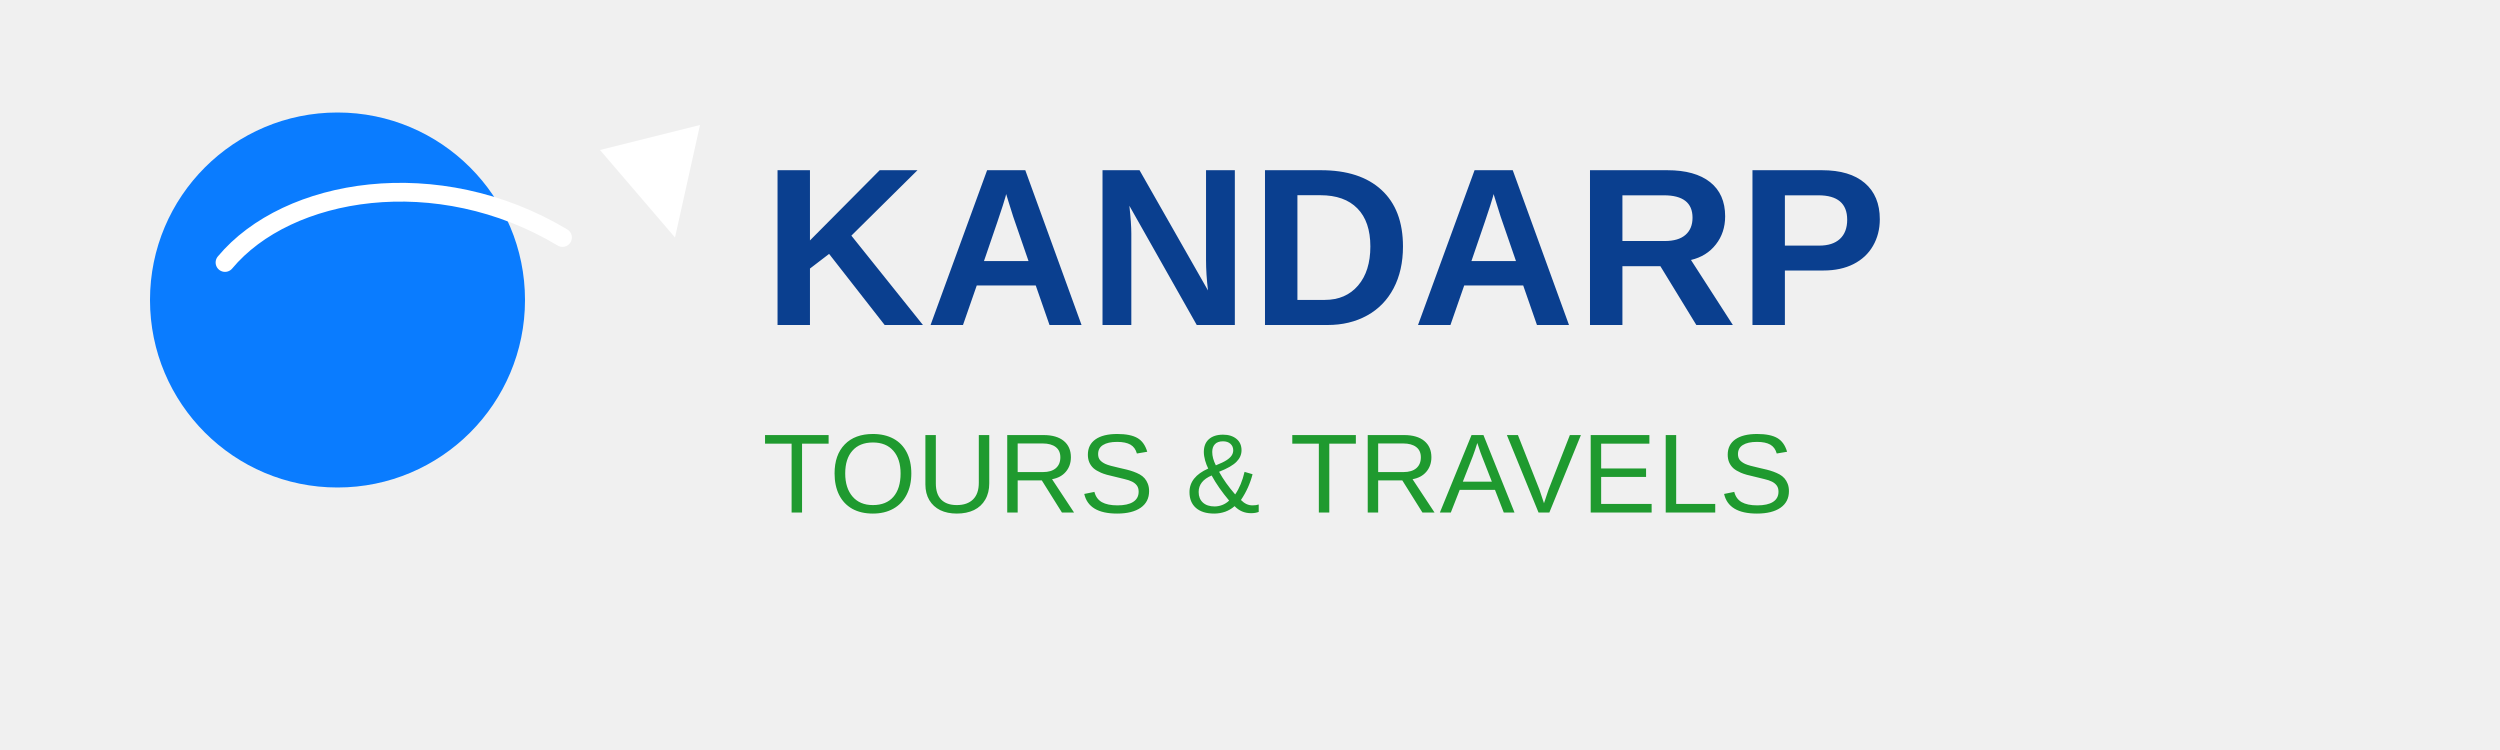
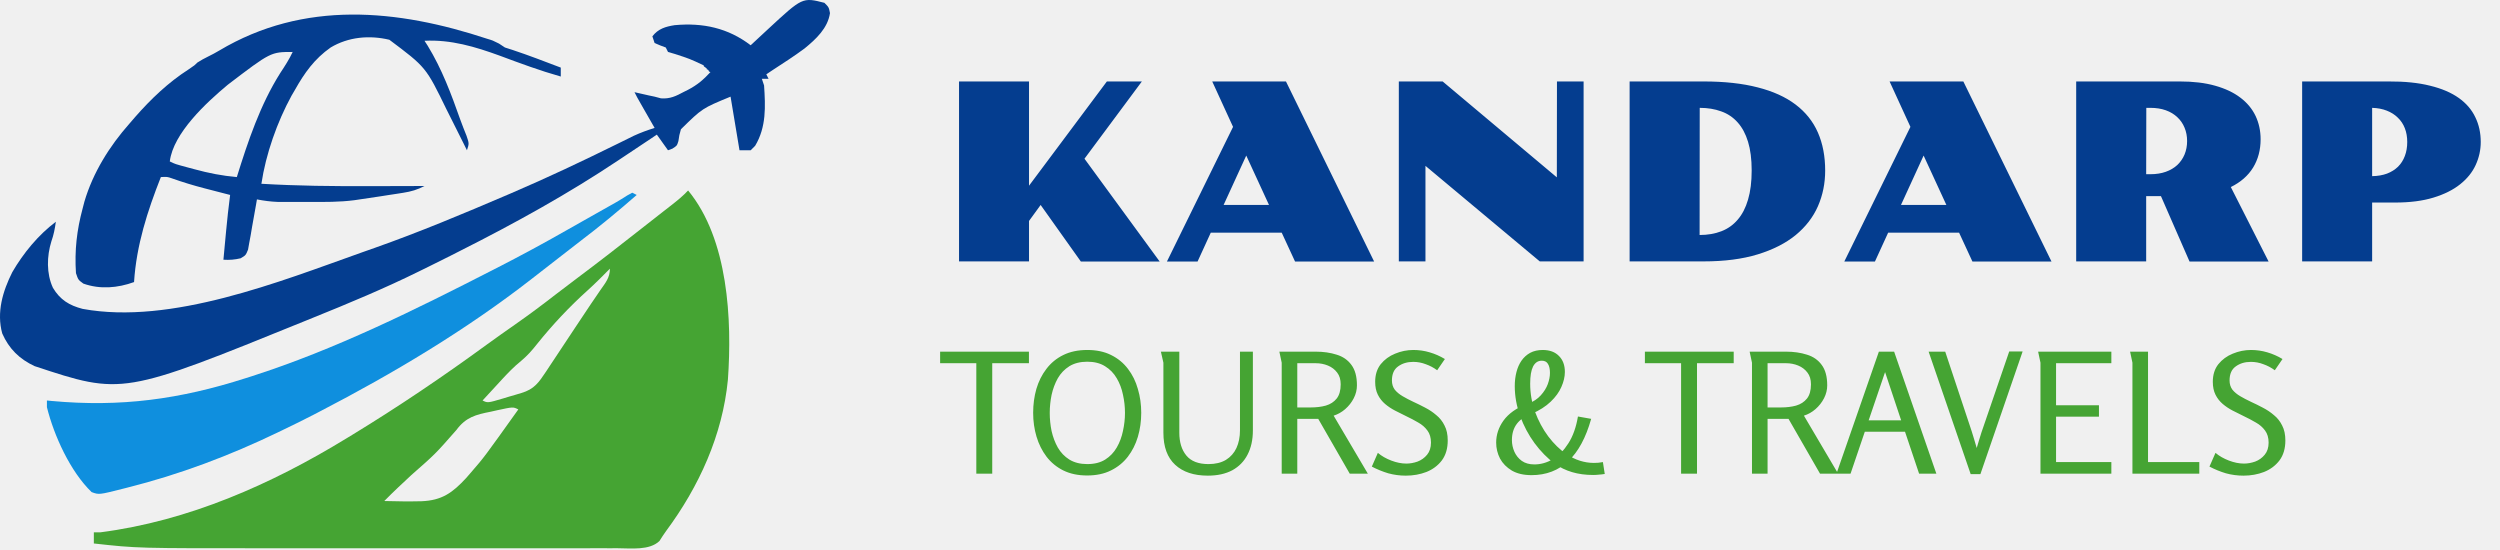
- <svg xmlns="http://www.w3.org/2000/svg" width="400" height="120" viewBox="0 0 400 120">
-   <defs>
-     <linearGradient id="g" x1="0" x2="1">
-       <stop offset="0" stop-color="#0a7cff" />
-       <stop offset="1" stop-color="#0ab3ff" />
-     </linearGradient>
-   </defs>
-   <rect width="100%" height="100%" fill="none" />
-   <g transform="translate(12,12)">
-     <g transform="translate(0,6)">
-       <circle cx="42" cy="30" r="30" fill="#0a7cff" />
-       <path d="M24 24 C34 12, 58 8, 78 20" stroke="#fff" stroke-width="3" fill="none" stroke-linecap="round" />
-       <path d="M84 6 L100 2 L96 20 Z" fill="#fff" />
-     </g>
-     <g transform="translate(110,12)">
-       <text x="0" y="28" font-family="Poppins, Arial, sans-serif" font-size="36" fill="#0a3f8f" font-weight="700">KANDARP</text>
-       <text x="0" y="58" font-family="Poppins, Arial, sans-serif" font-size="18" fill="#1f9a2f">TOURS &amp; TRAVELS</text>
-     </g>
-   </g>
+ <svg xmlns="http://www.w3.org/2000/svg" width="1119" height="246" viewBox="0 0 1119 246" fill="none">
+   <path d="M369.001 1.26C371.001 3.26 371.001 3.26 371.501 5.885C370.504 12.617 365.254 17.503 360.134 21.681C355.556 25.069 350.777 28.16 346.001 31.26C344.516 32.25 344.516 32.25 343.001 33.26C343.331 33.92 343.661 34.58 344.001 35.26C343.011 35.26 342.021 35.26 341.001 35.26C341.331 36.25 341.661 37.24 342.001 38.26C342.618 47.728 343.051 56.837 338.001 65.26C337.341 65.92 336.681 66.58 336.001 67.26C334.351 67.26 332.701 67.26 331.001 67.26C329.021 55.38 329.021 55.38 327.001 43.26C314.338 48.47 314.338 48.47 304.782 57.861C304.026 60.526 304.026 60.526 303.661 63.123C303.001 65.26 303.001 65.26 300.935 66.553C300.297 66.786 299.659 67.019 299.001 67.26C297.351 64.95 295.701 62.64 294.001 60.26C293.116 60.854 292.23 61.448 291.318 62.06C287.935 64.327 284.544 66.581 281.151 68.832C279.796 69.732 278.442 70.634 277.09 71.539C254.329 86.749 230.429 99.951 206.001 112.26C204.5 113.024 202.998 113.788 201.497 114.553C198.344 116.152 195.179 117.725 192.004 119.279C190.59 119.971 189.179 120.667 187.768 121.365C172.153 129.078 156.143 135.747 140.001 142.26C138.977 142.676 137.953 143.093 136.898 143.522C54.769 176.875 54.769 176.875 15.501 163.885C8.688 160.721 4.022 156.108 1.001 149.26C-1.602 139.79 1.215 130.371 5.501 121.822C10.432 113.32 17.137 105.162 25.001 99.26C24.561 102.34 24.045 105.139 22.985 108.072C20.945 114.681 20.74 122.458 23.689 128.822C26.917 134.202 30.983 136.695 37.001 138.26C76.578 145.52 125.221 126.042 162.037 112.957C163.89 112.299 165.745 111.647 167.6 110.996C187.724 103.896 207.389 95.651 227.001 87.26C227.629 86.991 228.257 86.723 228.903 86.446C244.87 79.601 260.54 72.2 276.115 64.514C277.135 64.013 277.135 64.013 278.176 63.501C280.025 62.592 281.872 61.679 283.719 60.765C286.774 59.364 289.793 58.252 293.001 57.26C292.435 56.272 291.869 55.285 291.286 54.267C290.545 52.973 289.805 51.679 289.064 50.385C288.69 49.734 288.317 49.083 287.933 48.412C285.114 43.486 285.114 43.486 284.001 41.26C284.581 41.392 285.161 41.525 285.759 41.662C286.54 41.839 287.321 42.015 288.126 42.197C288.892 42.371 289.658 42.545 290.446 42.724C291.29 42.901 292.133 43.078 293.001 43.26C294.418 43.637 294.418 43.637 295.864 44.021C299.92 44.33 302.588 43.002 306.064 41.135C306.962 40.69 306.962 40.69 307.878 40.236C312.033 38.088 314.888 35.661 318.001 32.26C316.681 31.93 317.696 31.34 316.336 31C316.666 30.34 314.661 29.94 315.001 29.26C308.654 26.29 308.654 26.29 302.001 24.135C301.011 23.846 300.021 23.557 299.001 23.26C298.671 22.6 298.341 21.94 298.001 21.26C296.764 20.796 296.764 20.796 295.501 20.322C294.264 19.796 294.264 19.796 293.001 19.26C292.671 18.27 292.341 17.28 292.001 16.26C294.634 12.852 297.903 11.904 302.001 11.26C314.665 10.099 325.882 12.536 336.001 20.26C336.87 19.451 337.739 18.643 338.634 17.81C339.798 16.731 340.962 15.652 342.126 14.572C342.981 13.777 342.981 13.777 343.853 12.965C359.191 -1.241 359.191 -1.241 369.001 1.26Z" fill="#043D8F" />
+   <path d="M283 86.258C283.66 86.588 284.32 86.918 285 87.258C276.806 94.408 268.504 101.295 259.833 107.859C257.035 109.994 254.266 112.164 251.493 114.332C248.401 116.748 245.299 119.153 242.196 121.556C240.819 122.623 239.443 123.692 238.069 124.765C208.567 147.739 176.148 167.081 143 184.258C142.209 184.67 141.419 185.082 140.604 185.506C136.108 187.84 131.57 190.071 127 192.258C126.162 192.664 125.324 193.071 124.461 193.489C102.791 203.95 80.352 212.395 57 218.258C55.953 218.524 55.953 218.524 54.885 218.796C44.288 221.478 44.288 221.478 41 220.258C31.455 211.048 24.164 194.997 21 182.258C21 181.268 21 180.278 21 179.258C21.692 179.327 22.383 179.396 23.096 179.468C54.057 182.335 80.513 178.708 110 169.258C110.861 168.985 111.723 168.712 112.61 168.431C150.092 156.411 185.799 138.649 220.75 120.758C221.956 120.141 221.956 120.141 223.186 119.512C233.315 114.32 243.307 108.927 253.194 103.287C255.93 101.728 258.674 100.185 261.418 98.641C263.341 97.555 265.264 96.469 267.188 95.383C268.17 94.829 269.153 94.274 270.166 93.703C271.115 93.167 272.065 92.631 273.043 92.078C273.879 91.606 274.714 91.135 275.575 90.649C277.308 89.655 279.008 88.605 280.685 87.519C281.449 87.103 282.213 86.687 283 86.258Z" fill="#0F8FDE" />
+   <path d="M98.127 22.63C136.154 -0.029 177.934 4.104 218.073 17.362C220.709 18.165 220.336 18 223.336 19.5C223.336 19.5 223.375 19.526 226.002 21.255L229.502 22.38C236.746 24.787 243.865 27.549 251.002 30.255V34.255C241.72 31.638 232.726 28.3 223.697 24.927C212.717 20.921 201.778 17.646 190.002 18.255L191.436 20.474C197.833 30.948 201.95 42.038 206.035 53.582C206.913 56.011 207.861 58.399 208.826 60.794C210.002 64.254 210.002 64.255 209.002 67.255L207.568 64.353C205.786 60.756 203.986 57.169 202.178 53.586C201.405 52.055 200.635 50.523 199.868 48.989C190.668 30.081 190.668 30.081 174.275 17.798C165.331 15.662 155.91 16.523 148.002 21.255C140.777 26.322 136.275 32.632 132.002 40.255L130.518 42.782C124.039 54.642 118.997 68.9 117.002 82.255C133.116 83.215 149.175 83.377 165.314 83.317C167.724 83.312 170.134 83.308 172.543 83.304C178.363 83.293 184.182 83.276 190.002 83.255C186.781 84.945 184.067 85.729 180.459 86.29L177.203 86.804L173.814 87.317L170.484 87.843C167.326 88.334 164.166 88.801 161.002 89.255C160.258 89.367 159.513 89.478 158.746 89.594C151.995 90.491 145.206 90.406 138.408 90.385C136.309 90.379 134.209 90.385 132.109 90.392C130.757 90.391 129.405 90.39 128.053 90.388C126.843 90.387 125.632 90.385 124.386 90.384C121.17 90.261 118.158 89.861 115.002 89.255C114.877 90.002 114.751 90.748 114.622 91.518C114.043 94.893 113.429 98.261 112.814 101.63L112.219 105.192L111.584 108.591C111.401 109.628 111.217 110.664 111.028 111.732C110.002 114.254 110.002 114.255 107.716 115.608C105.028 116.248 102.753 116.412 100.002 116.255C100.312 112.921 100.626 109.588 100.939 106.255L101.203 103.423C101.713 98.019 102.298 92.637 103.002 87.255L99.162 86.267C97.463 85.825 95.764 85.384 94.064 84.942L91.547 84.296C86.585 83.002 81.739 81.546 76.91 79.816C74.854 79.113 74.854 79.114 72.002 79.255C65.962 94.558 61.068 109.736 60.002 126.255C52.65 128.928 44.752 129.59 37.315 126.942C35.002 125.255 35.002 125.254 34.002 122.255C33.337 112.163 34.358 103.037 37.002 93.255L37.775 90.274C41.603 77.263 49.051 65.345 58.002 55.255L60.525 52.333C67.605 44.271 75.294 36.923 84.357 31.099L87.002 29.255C87.336 29 87.336 29 87.836 28.5L88.336 28C91.336 26 95.063 24.542 98.127 22.63ZM131 23.258C121.205 23.258 121.205 23.258 101.938 37.945C92.538 45.778 77.546 59.538 76 72.258C78.308 73.412 78.308 73.412 84.49 75.074L87.062 75.758C93.391 77.495 99.456 78.678 106 79.258C110.981 63.26 116.45 46.943 125.438 32.695C127.473 29.599 129.427 26.616 131 23.258Z" fill="#043D8F" />
+   <path d="M308 85.258C326.026 107.096 327.699 143.242 325.81 169.95C323.403 194.773 312.909 217.747 298.201 237.607C297.13 239.08 296.144 240.613 295.172 242.152C290.714 246.474 282.369 245.402 276.399 245.385C275.57 245.386 274.741 245.388 273.887 245.39C271.128 245.394 268.369 245.391 265.61 245.388C263.623 245.389 261.636 245.39 259.649 245.393C254.26 245.397 248.87 245.396 243.48 245.393C237.813 245.39 232.146 245.392 226.479 245.394C216.942 245.395 207.404 245.393 197.867 245.389C186.908 245.383 175.948 245.384 164.989 245.39C155.538 245.394 146.087 245.395 136.636 245.393C131.011 245.391 125.386 245.391 119.761 245.395C61.514 245.424 61.513 245.424 42 243.258V238.258H45C84.338 233.168 121.4 216.805 155 196.258C155.905 195.708 156.811 195.158 157.743 194.592C178.347 182.033 198.308 168.541 217.793 154.312C222.094 151.175 226.451 148.122 230.812 145.07C236.986 140.738 243.007 136.255 248.957 131.621C251.947 129.299 254.966 127.022 258 124.758C267.918 117.339 277.695 109.742 287.422 102.074C289.906 100.116 292.396 98.167 294.891 96.223C295.844 95.478 295.844 95.478 296.816 94.719C298.033 93.769 299.251 92.82 300.471 91.873C303.129 89.794 305.697 87.731 308 85.258ZM232 183.257C229.668 182.091 229.667 182.091 222.652 183.604L219.75 184.257C212.916 185.594 208.495 186.755 204.263 192.491C194.883 203.184 194.882 203.184 184.125 212.632C180.008 216.439 175.935 220.262 172 224.257C177.573 224.411 183.132 224.49 188.706 224.355C197.819 223.966 202.516 220.594 208.645 213.972L211 211.257C216.691 204.699 216.692 204.698 232 183.257ZM273 120.258C269.796 123.534 266.572 126.738 263.18 129.82C254.813 137.347 247.372 145.282 240.312 154.07C238.077 156.921 235.982 159.272 233.191 161.594C230.008 164.156 227.271 167.035 224.496 170.029L222.625 172.07C220.413 174.463 218.202 176.856 216 179.258C218.262 180.389 218.262 180.389 225.139 178.359L227.938 177.508L230.725 176.703L233.402 175.898C239.154 174.179 241.137 171.223 244.438 166.271C244.885 165.592 245.32 164.933 245.754 164.273C247.197 162.103 248.639 159.931 250.076 157.757C251.53 155.556 252.988 153.358 254.447 151.16C255.404 149.719 256.36 148.278 257.316 146.836C259.689 143.243 262.055 139.646 264.477 136.086C264.976 135.356 265.461 134.648 265.945 133.939C266.868 132.582 267.791 131.224 268.715 129.867C270.961 126.63 273 124.341 273 120.258Z" fill="#45A433" />
+   <path d="M270 96.258C270 98.258 270 98.258 268.625 99.758C268.089 100.253 267.553 100.748 267 101.258C266.34 101.918 265.68 102.578 265 103.258C263.68 103.258 262.36 103.258 261 103.258C261 102.268 261 101.278 261 100.258C267.75 96.258 267.75 96.258 270 96.258Z" fill="#1391D8" />
+   <path d="M429.26 36.46H460.587V83.126L495.438 36.46H511.101L485.411 71.039L519.068 117.054H483.785L465.791 91.743L460.587 98.897V117H429.26V36.46ZM551.913 56.785L542.591 36.46H575.598L615.055 117.054H579.663L573.701 104.155H541.94L536.033 117.054H522.32L551.913 56.785ZM568.01 91.743L557.821 69.63L547.686 91.743H568.01ZM626.112 36.46H645.732L696.842 79.386L696.896 36.46H708.82V117H689.2L638.036 74.237V117H626.112V36.46ZM729.416 36.46H762.531C771.854 36.46 779.929 37.345 786.758 39.116C793.587 40.85 799.242 43.416 803.723 46.812C808.203 50.209 811.527 54.382 813.695 59.332C815.863 64.282 816.947 69.955 816.947 76.351C816.947 82.06 815.863 87.389 813.695 92.339C811.527 97.253 808.203 101.553 803.723 105.239C799.242 108.888 793.587 111.761 786.758 113.856C779.929 115.952 771.854 117 762.531 117H729.416V36.46ZM760.743 105.185C764.356 105.185 767.608 104.625 770.499 103.504C773.389 102.384 775.828 100.65 777.815 98.301C779.839 95.953 781.375 92.972 782.422 89.358C783.506 85.709 784.048 81.355 784.048 76.296C784.048 71.274 783.506 66.992 782.422 63.451C781.338 59.91 779.785 57.02 777.761 54.779C775.738 52.503 773.281 50.859 770.39 49.847C767.536 48.799 764.338 48.275 760.797 48.275L760.743 105.185ZM855.104 56.785L845.781 36.46H878.789L918.246 117.054H882.854L876.892 104.155H845.131L839.223 117.054H825.511L855.104 56.785ZM871.201 91.743L861.011 69.63L850.876 91.743H871.201ZM929.302 36.46H975.751C981.749 36.46 986.988 37.092 991.469 38.357C995.985 39.622 999.743 41.392 1002.74 43.669C1005.78 45.945 1008.05 48.673 1009.57 51.852C1011.09 55.032 1011.85 58.537 1011.85 62.367C1011.85 67.101 1010.73 71.31 1008.49 74.996C1006.25 78.645 1002.92 81.554 998.515 83.722L1015.42 117.054H980.033L967.242 87.787H960.629V117H929.302V36.46ZM962.526 77.977C965.092 77.977 967.386 77.615 969.41 76.893C971.433 76.17 973.149 75.158 974.559 73.857C975.968 72.52 977.052 70.949 977.811 69.142C978.569 67.299 978.949 65.294 978.949 63.126C978.949 60.958 978.569 58.971 977.811 57.164C977.052 55.321 975.968 53.749 974.559 52.449C973.149 51.112 971.433 50.082 969.41 49.359C967.386 48.637 965.092 48.275 962.526 48.275H960.684L960.629 77.977H962.526ZM1030.44 36.46H1069.19C1076.34 36.424 1082.51 37.056 1087.67 38.357C1092.88 39.622 1097.16 41.446 1100.52 43.831C1103.88 46.216 1106.35 49.088 1107.94 52.449C1109.57 55.773 1110.38 59.477 1110.38 63.56C1110.38 67.137 1109.62 70.569 1108.11 73.857C1106.62 77.109 1104.31 79.982 1101.17 82.475C1098.06 84.968 1094.09 86.956 1089.24 88.437C1084.44 89.918 1078.71 90.659 1072.06 90.659H1061.77V117H1030.44V36.46ZM1061.77 78.844C1064.26 78.808 1066.48 78.428 1068.43 77.706C1070.38 76.947 1072.03 75.917 1073.36 74.616C1074.7 73.279 1075.71 71.689 1076.4 69.847C1077.12 67.968 1077.48 65.872 1077.48 63.56C1077.48 61.283 1077.12 59.224 1076.4 57.381C1075.68 55.538 1074.63 53.966 1073.26 52.666C1071.92 51.329 1070.27 50.281 1068.32 49.522C1066.41 48.763 1064.22 48.348 1061.77 48.275V78.844Z" fill="#043D8F" />
+   <path d="M437 162.575H420.8V157.4H460.55V162.575H444.125V212H437V162.575ZM486.59 212.825C482.54 212.825 478.99 212.075 475.94 210.575C472.94 209.075 470.44 207.025 468.44 204.425C466.44 201.775 464.94 198.775 463.94 195.425C462.94 192.075 462.44 188.525 462.44 184.775C462.44 181.025 462.915 177.475 463.865 174.125C464.865 170.725 466.365 167.725 468.365 165.125C470.365 162.475 472.89 160.4 475.94 158.9C478.99 157.4 482.565 156.65 486.665 156.65C490.765 156.65 494.315 157.4 497.315 158.9C500.365 160.4 502.89 162.475 504.89 165.125C506.89 167.725 508.365 170.725 509.315 174.125C510.315 177.475 510.815 181.025 510.815 184.775C510.815 188.525 510.315 192.1 509.315 195.5C508.315 198.85 506.815 201.825 504.815 204.425C502.815 207.025 500.29 209.075 497.24 210.575C494.24 212.075 490.69 212.825 486.59 212.825ZM486.665 207.725C489.865 207.725 492.54 207.05 494.69 205.7C496.84 204.35 498.565 202.55 499.865 200.3C501.165 198.05 502.09 195.575 502.64 192.875C503.24 190.175 503.54 187.475 503.54 184.775C503.54 182.075 503.24 179.375 502.64 176.675C502.09 173.975 501.165 171.525 499.865 169.325C498.565 167.075 496.815 165.275 494.615 163.925C492.465 162.575 489.815 161.9 486.665 161.9C483.515 161.9 480.84 162.575 478.64 163.925C476.49 165.275 474.765 167.075 473.465 169.325C472.215 171.575 471.29 174.05 470.69 176.75C470.14 179.45 469.865 182.15 469.865 184.85C469.865 187.55 470.14 190.25 470.69 192.95C471.29 195.6 472.215 198.05 473.465 200.3C474.765 202.55 476.49 204.35 478.64 205.7C480.84 207.05 483.515 207.725 486.665 207.725ZM527.863 157.4V193.7C527.863 197.95 528.913 201.35 531.013 203.9C533.113 206.45 536.413 207.725 540.913 207.725C544.013 207.725 546.613 207.1 548.713 205.85C550.813 204.55 552.388 202.775 553.438 200.525C554.488 198.225 555.013 195.6 555.013 192.65V157.4H560.788V192.65C560.788 196.85 559.988 200.475 558.388 203.525C556.838 206.525 554.563 208.85 551.563 210.5C548.563 212.1 544.913 212.9 540.613 212.9C534.363 212.9 529.488 211.275 525.988 208.025C522.488 204.775 520.738 200 520.738 193.7V162.35L519.613 157.4H527.863ZM572.64 157.4H588.915C592.365 157.4 595.49 157.85 598.29 158.75C601.09 159.6 603.29 161.125 604.89 163.325C606.54 165.525 607.365 168.575 607.365 172.475C607.365 174.475 606.89 176.4 605.94 178.25C604.99 180.1 603.715 181.725 602.115 183.125C600.565 184.475 598.84 185.45 596.94 186.05L612.24 212H604.14L590.04 187.475H580.665V212H573.69V162.35L572.64 157.4ZM580.665 162.575V182.375H586.665C589.165 182.375 591.415 182.1 593.415 181.55C595.465 180.95 597.09 179.9 598.29 178.4C599.49 176.9 600.09 174.775 600.09 172.025C600.09 169.875 599.565 168.125 598.515 166.775C597.465 165.375 596.09 164.325 594.39 163.625C592.69 162.925 590.865 162.575 588.915 162.575H580.665ZM632.627 156.65C635.127 156.65 637.552 157 639.902 157.7C642.302 158.4 644.577 159.4 646.727 160.7L643.277 165.725C641.727 164.575 640.027 163.675 638.177 163.025C636.377 162.325 634.502 161.975 632.552 161.975C629.902 161.975 627.652 162.65 625.802 164C623.952 165.3 623.027 167.4 623.027 170.3C623.027 171.9 623.452 173.275 624.302 174.425C625.202 175.525 626.377 176.5 627.827 177.35C629.277 178.2 630.852 179.025 632.552 179.825C634.302 180.625 636.077 181.5 637.877 182.45C639.727 183.4 641.402 184.525 642.902 185.825C644.452 187.075 645.677 188.625 646.577 190.475C647.527 192.275 648.002 194.5 648.002 197.15C648.002 200.75 647.127 203.725 645.377 206.075C643.627 208.375 641.327 210.1 638.477 211.25C635.627 212.35 632.552 212.9 629.252 212.9C626.552 212.9 623.927 212.55 621.377 211.85C618.877 211.1 616.427 210.1 614.027 208.85L616.727 202.7C618.377 204.1 620.377 205.25 622.727 206.15C625.077 207.05 627.327 207.5 629.477 207.5C631.127 207.5 632.802 207.2 634.502 206.6C636.202 205.95 637.627 204.925 638.777 203.525C639.927 202.125 640.502 200.325 640.502 198.125C640.502 195.925 639.977 194.125 638.927 192.725C637.877 191.275 636.502 190.075 634.802 189.125C633.102 188.125 631.302 187.175 629.402 186.275C627.752 185.475 626.102 184.65 624.452 183.8C622.802 182.95 621.302 181.95 619.952 180.8C618.602 179.65 617.527 178.275 616.727 176.675C615.927 175.075 615.527 173.15 615.527 170.9C615.527 167.75 616.352 165.125 618.002 163.025C619.702 160.925 621.852 159.35 624.452 158.3C627.102 157.2 629.827 156.65 632.627 156.65ZM712.209 187.475C709.859 195.875 706.459 202.175 702.009 206.375C697.559 210.575 692.059 212.675 685.509 212.675C682.009 212.675 679.084 212 676.734 210.65C674.384 209.25 672.609 207.45 671.409 205.25C670.259 203 669.684 200.625 669.684 198.125C669.684 194.575 670.784 191.275 672.984 188.225C675.234 185.125 678.709 182.65 683.409 180.8L685.359 185.375C682.609 186.275 680.484 187.7 678.984 189.65C677.484 191.6 676.734 194.05 676.734 197C676.734 198.8 677.109 200.55 677.859 202.25C678.609 203.9 679.709 205.25 681.159 206.3C682.659 207.35 684.534 207.875 686.784 207.875C689.634 207.875 692.384 207.1 695.034 205.55C697.684 203.95 700.009 201.575 702.009 198.425C704.059 195.225 705.484 191.225 706.284 186.425L712.209 187.475ZM718.284 212.15C717.384 212.3 716.509 212.4 715.659 212.45C714.809 212.55 713.959 212.6 713.109 212.6C709.659 212.6 706.509 212.175 703.659 211.325C700.809 210.475 698.234 209.225 695.934 207.575C692.634 205.125 689.609 202.05 686.859 198.35C684.159 194.65 682.009 190.6 680.409 186.2C678.809 181.75 678.009 177.3 678.009 172.85C678.009 170.6 678.259 168.5 678.759 166.55C679.259 164.6 680.009 162.9 681.009 161.45C682.059 159.95 683.359 158.775 684.909 157.925C686.509 157.075 688.384 156.65 690.534 156.65C693.634 156.65 696.059 157.55 697.809 159.35C699.559 161.1 700.434 163.475 700.434 166.475C700.434 168.625 699.909 170.875 698.859 173.225C697.859 175.525 696.259 177.725 694.059 179.825C691.859 181.925 689.034 183.725 685.584 185.225L684.009 180.725C686.359 179.775 688.234 178.525 689.634 176.975C691.084 175.375 692.134 173.7 692.784 171.95C693.434 170.15 693.759 168.475 693.759 166.925C693.759 165.175 693.459 163.825 692.859 162.875C692.309 161.925 691.384 161.45 690.084 161.45C688.384 161.45 687.084 162.325 686.184 164.075C685.334 165.775 684.909 168.325 684.909 171.725C684.909 176.025 685.634 180.225 687.084 184.325C688.584 188.375 690.559 192.05 693.009 195.35C695.509 198.65 698.234 201.3 701.184 203.3C703.134 204.6 705.134 205.575 707.184 206.225C709.234 206.875 711.309 207.2 713.409 207.2C714.109 207.2 714.784 207.175 715.434 207.125C716.134 207.025 716.809 206.925 717.459 206.825L718.284 212.15ZM752.454 162.575H736.254V157.4H776.004V162.575H759.579V212H752.454V162.575ZM783.138 157.4H799.413C802.863 157.4 805.988 157.85 808.788 158.75C811.588 159.6 813.788 161.125 815.388 163.325C817.038 165.525 817.863 168.575 817.863 172.475C817.863 174.475 817.388 176.4 816.438 178.25C815.488 180.1 814.213 181.725 812.613 183.125C811.063 184.475 809.338 185.45 807.438 186.05L822.738 212H814.638L800.538 187.475H791.163V212H784.188V162.35L783.138 157.4ZM791.163 162.575V182.375H797.163C799.663 182.375 801.913 182.1 803.913 181.55C805.963 180.95 807.588 179.9 808.788 178.4C809.988 176.9 810.588 174.775 810.588 172.025C810.588 169.875 810.063 168.125 809.013 166.775C807.963 165.375 806.588 164.325 804.888 163.625C803.188 162.925 801.363 162.575 799.413 162.575H791.163ZM847.81 157.4L866.71 212H858.985L852.685 193.25H834.685L828.31 212H822.01L840.985 157.4H847.81ZM843.76 166.55L836.41 188.15H850.96L843.76 166.55ZM870.676 157.4L882.526 193.025C882.926 194.275 883.301 195.5 883.651 196.7C884.001 197.85 884.376 199.125 884.776 200.525C885.176 199.225 885.526 198.05 885.826 197C886.126 195.9 886.476 194.775 886.876 193.625L899.326 157.325H905.326L886.426 212.225H882.076L863.251 157.4H870.676ZM912.266 157.4H945.041V162.575H920.291V181.4H939.491V186.5H920.291V206.825H945.041V212H913.316V162.35L912.266 157.4ZM953.428 157.4H961.453V206.825H984.403V212H954.478V162.35L953.428 157.4ZM1007.55 156.65C1010.05 156.65 1012.48 157 1014.83 157.7C1017.23 158.4 1019.5 159.4 1021.65 160.7L1018.2 165.725C1016.65 164.575 1014.95 163.675 1013.1 163.025C1011.3 162.325 1009.43 161.975 1007.48 161.975C1004.83 161.975 1002.58 162.65 1000.73 164C998.879 165.3 997.954 167.4 997.954 170.3C997.954 171.9 998.379 173.275 999.229 174.425C1000.13 175.525 1001.3 176.5 1002.75 177.35C1004.2 178.2 1005.78 179.025 1007.48 179.825C1009.23 180.625 1011 181.5 1012.8 182.45C1014.65 183.4 1016.33 184.525 1017.83 185.825C1019.38 187.075 1020.6 188.625 1021.5 190.475C1022.45 192.275 1022.93 194.5 1022.93 197.15C1022.93 200.75 1022.05 203.725 1020.3 206.075C1018.55 208.375 1016.25 210.1 1013.4 211.25C1010.55 212.35 1007.48 212.9 1004.18 212.9C1001.48 212.9 998.854 212.55 996.304 211.85C993.804 211.1 991.354 210.1 988.954 208.85L991.654 202.7C993.304 204.1 995.304 205.25 997.654 206.15C1000 207.05 1002.25 207.5 1004.4 207.5C1006.05 207.5 1007.73 207.2 1009.43 206.6C1011.13 205.95 1012.55 204.925 1013.7 203.525C1014.85 202.125 1015.43 200.325 1015.43 198.125C1015.43 195.925 1014.9 194.125 1013.85 192.725C1012.8 191.275 1011.43 190.075 1009.73 189.125C1008.03 188.125 1006.23 187.175 1004.33 186.275C1002.68 185.475 1001.03 184.65 999.379 183.8C997.729 182.95 996.229 181.95 994.879 180.8C993.529 179.65 992.454 178.275 991.654 176.675C990.854 175.075 990.454 173.15 990.454 170.9C990.454 167.75 991.279 165.125 992.929 163.025C994.629 160.925 996.779 159.35 999.379 158.3C1002.03 157.2 1004.75 156.65 1007.55 156.65Z" fill="#45A433" />
</svg>
